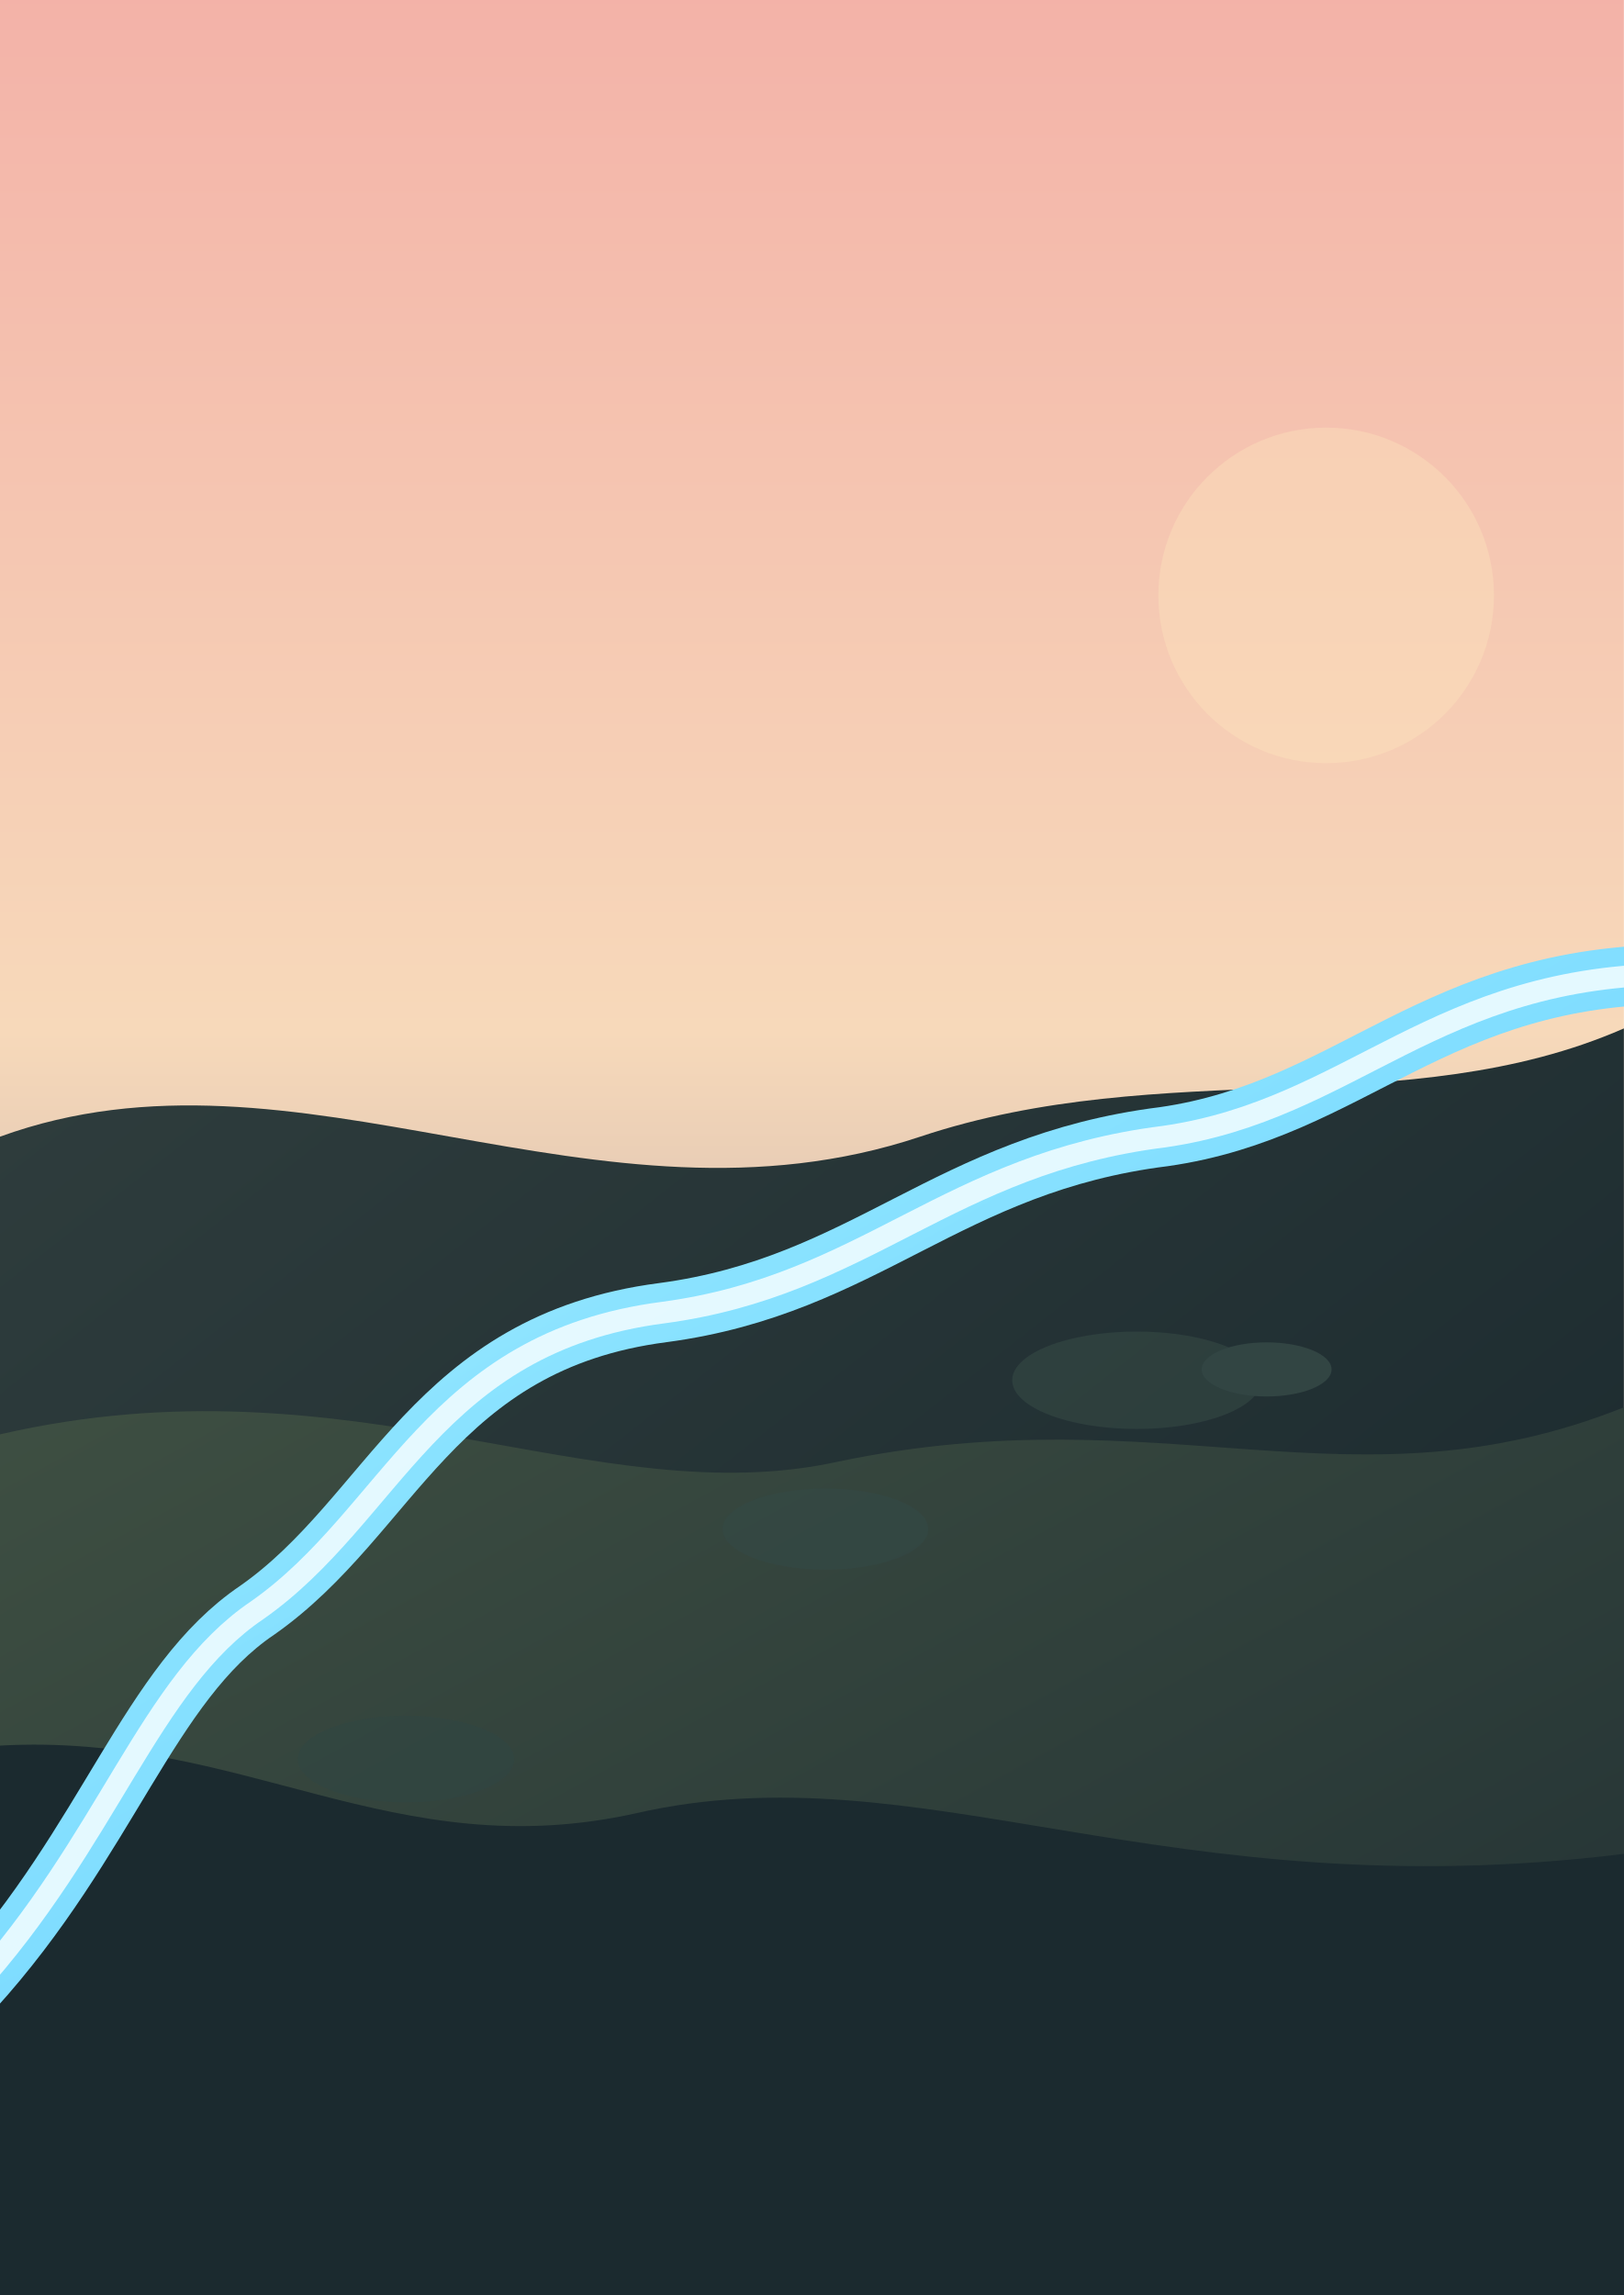
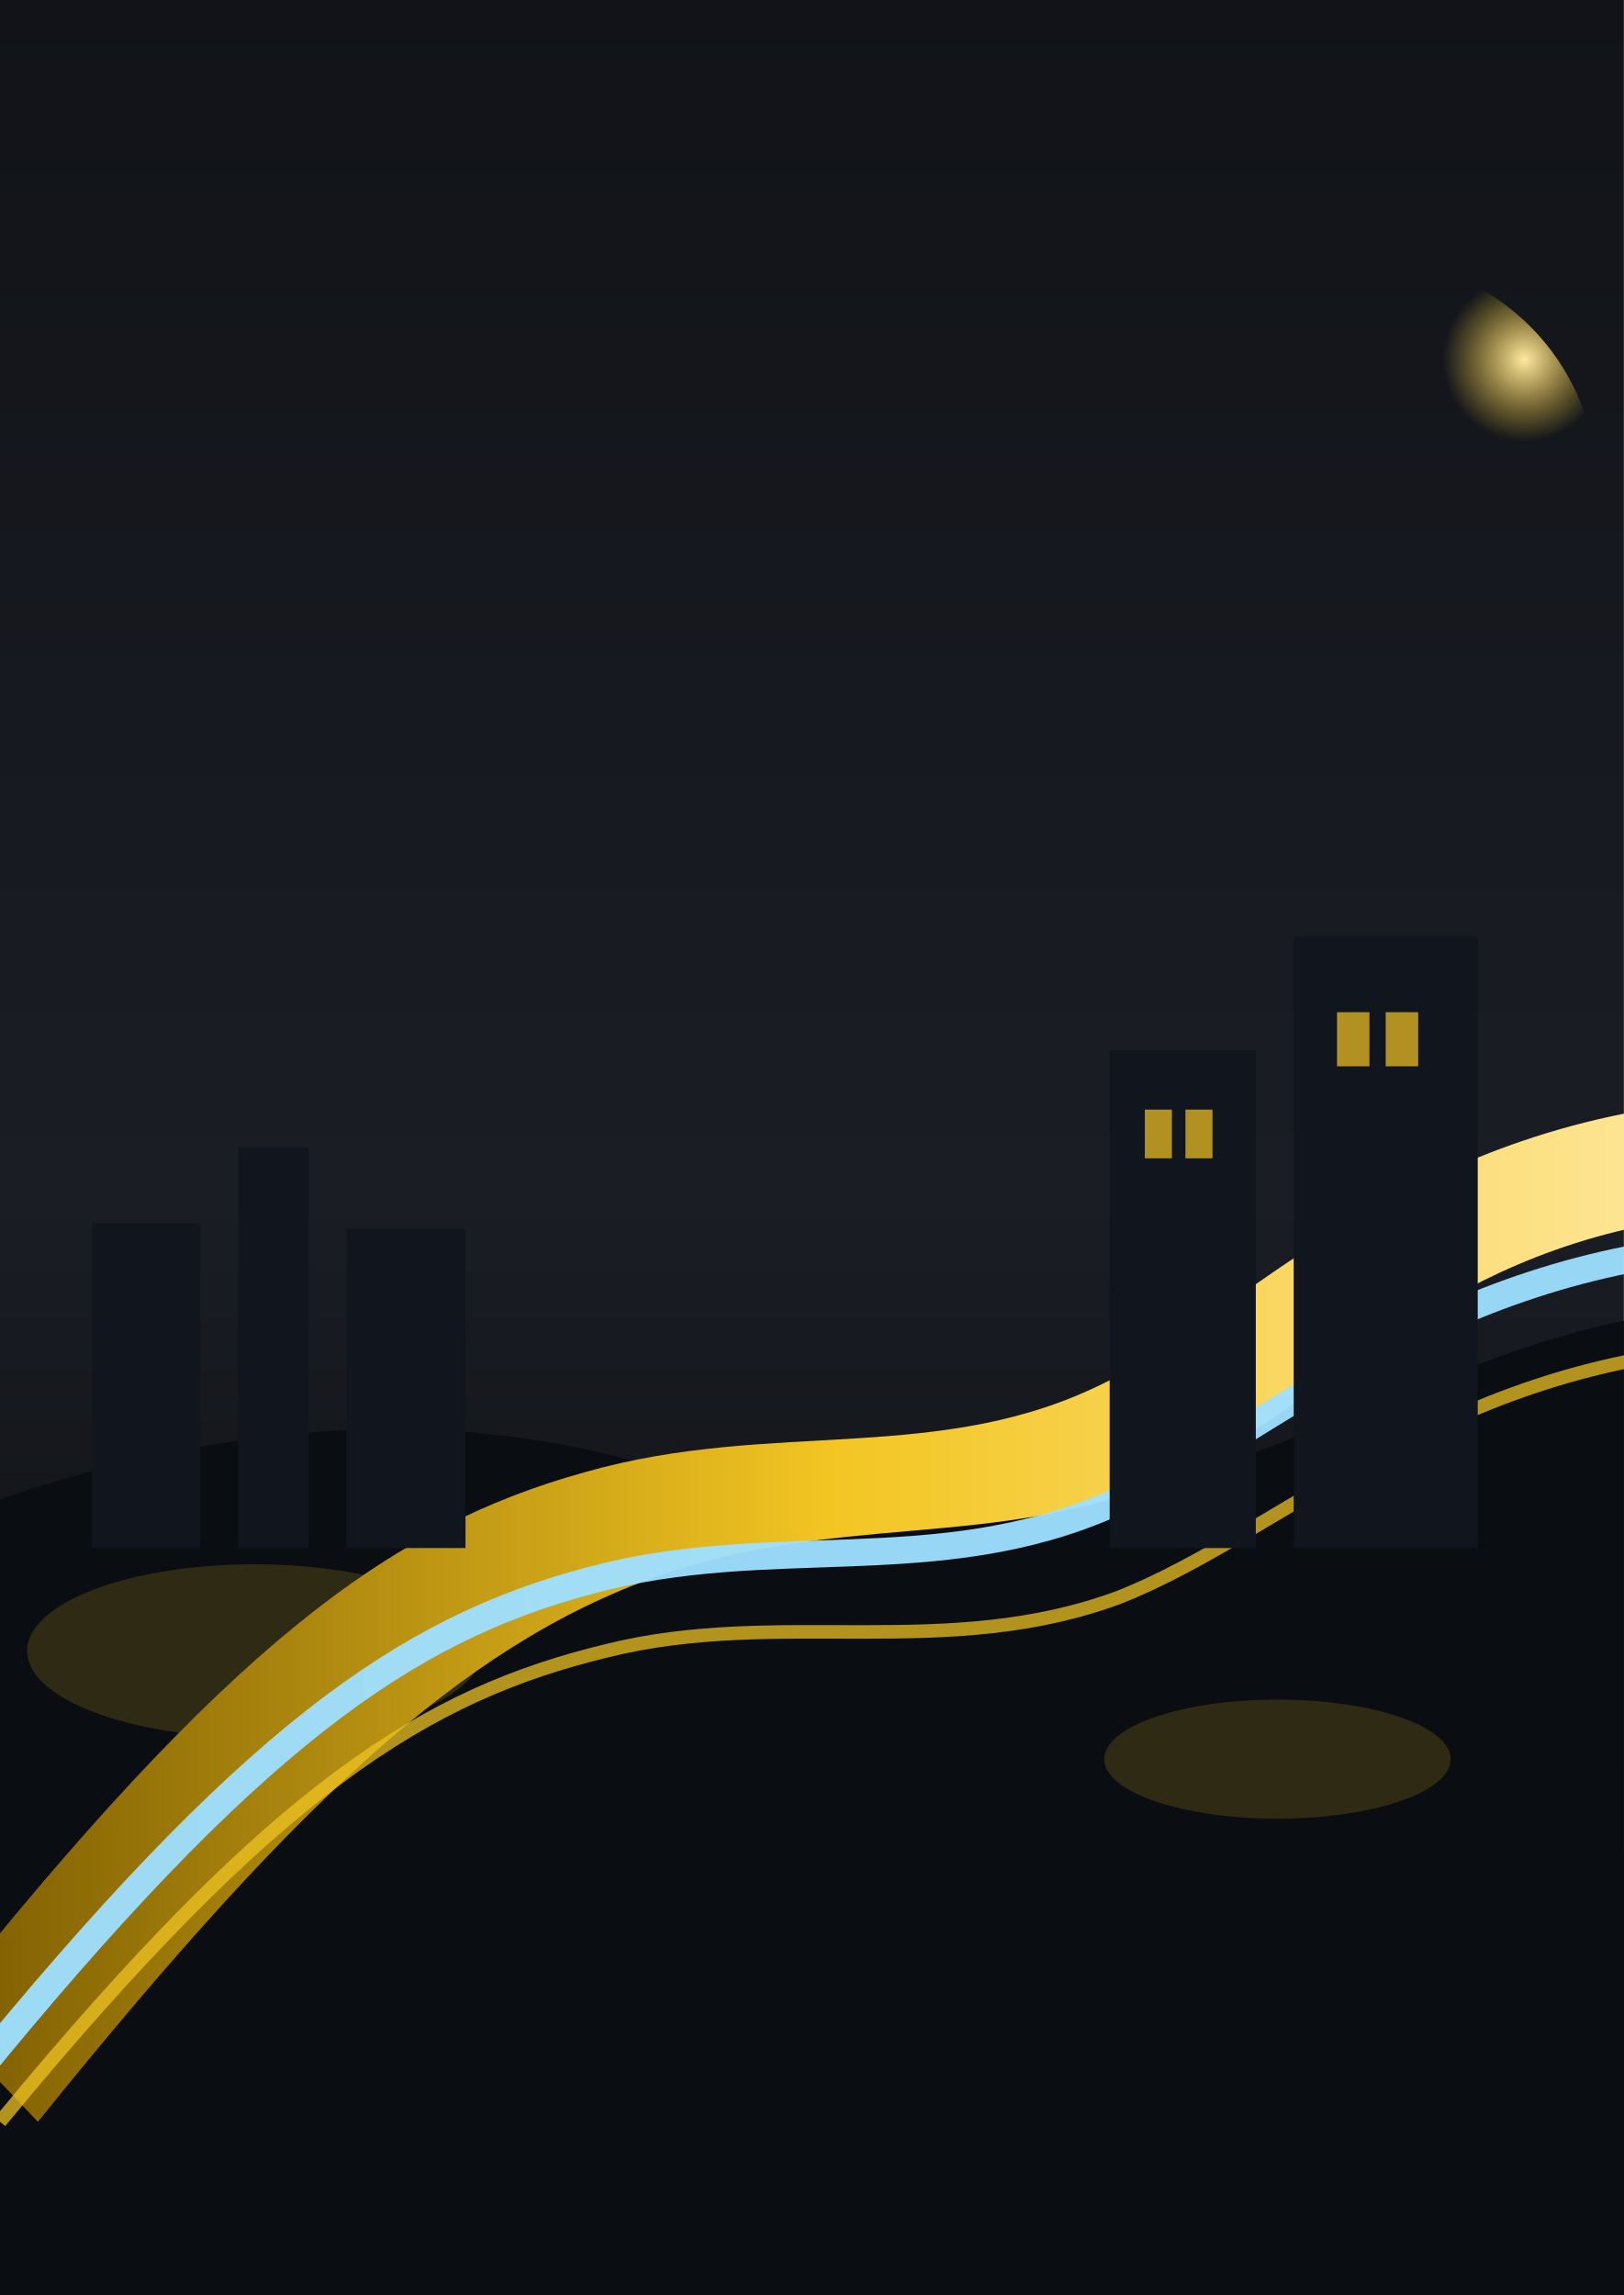
- <svg xmlns="http://www.w3.org/2000/svg" viewBox="0 0 600 848" role="img" aria-label="Futuristic landscape with luminous river">
+ <svg xmlns="http://www.w3.org/2000/svg" viewBox="0 0 600 848" role="img" aria-label="Gotham inspired AI transformation artwork">
  <defs>
-     <linearGradient id="sky" x1="0" y1="0" x2="0" y2="1">
-       <stop offset="0" stop-color="#f3b2a8" />
-       <stop offset="0.45" stop-color="#f7d9ba" />
-       <stop offset="1" stop-color="#766f8f" />
+     <linearGradient id="transSky" x1="0" y1="0" x2="0" y2="1">
+       <stop offset="0" stop-color="#111318" />
+       <stop offset="0.52" stop-color="#1a1d24" />
+       <stop offset="1" stop-color="#070707" />
    </linearGradient>
-     <linearGradient id="terrain1" x1="0" y1="0" x2="1" y2="1">
-       <stop offset="0" stop-color="#2f3d3d" />
-       <stop offset="1" stop-color="#16252b" />
+     <linearGradient id="beam" x1="0" y1="0" x2="1" y2="0">
+       <stop offset="0" stop-color="#7a5a00" />
+       <stop offset="0.5" stop-color="#f3c623" />
+       <stop offset="1" stop-color="#ffe9a3" />
    </linearGradient>
-     <linearGradient id="terrain2" x1="0" y1="0" x2="1" y2="1">
-       <stop offset="0" stop-color="#3e4f42" />
-       <stop offset="1" stop-color="#202f33" />
-     </linearGradient>
-     <linearGradient id="river" x1="0" y1="0" x2="1" y2="1">
-       <stop offset="0" stop-color="#e9f9ff" />
-       <stop offset="0.35" stop-color="#8be3ff" />
-       <stop offset="1" stop-color="#5ac8ff" />
-     </linearGradient>
+     <radialGradient id="sun" cx="0.84" cy="0.22" r="0.18">
+       <stop offset="0" stop-color="#ffe9a3" />
+       <stop offset="1" stop-color="#f3c623" stop-opacity="0" />
+     </radialGradient>
  </defs>
-   <rect width="600" height="848" fill="url(#sky)" />
-   <circle cx="490" cy="220" r="62" fill="#ffe7bc" opacity="0.35" />
-   <path d="M0 420 C 110 380, 220 460, 340 420 C 430 390, 520 415, 600 380 L 600 848 L 0 848 Z" fill="url(#terrain1)" />
-   <path d="M0 530 C 130 500, 220 560, 310 540 C 430 515, 500 560, 600 520 L 600 848 L 0 848 Z" fill="url(#terrain2)" />
-   <path d="M0 645 C 90 640, 145 690, 235 670 C 340 646, 430 706, 600 685 L 600 848 L 0 848 Z" fill="#1b2a2f" />
-   <g fill="none" stroke-linecap="round">
-     <path d="M620 360 C 530 360, 500 410, 430 420 C 350 430, 320 475, 245 485 C 160 496, 145 560, 95 595 C 55 622, 40 680, -10 735" stroke="url(#river)" stroke-width="22" />
-     <path d="M620 360 C 530 360, 500 410, 430 420 C 350 430, 320 475, 245 485 C 160 496, 145 560, 95 595 C 55 622, 40 680, -10 735" stroke="#eefcff" stroke-width="8" opacity="0.9" />
+   <rect width="600" height="848" fill="url(#transSky)" />
+   <circle cx="506" cy="180" r="84" fill="url(#sun)" />
+   <g fill="#0a0d11">
+     <path d="M0 848V554c88-30 168-34 242-12 76 22 138 22 206 0 50-16 102-44 152-54v360Z" />
+     <path d="M0 708c82-24 170-20 246 8 68 24 128 24 194 8 64-16 106-38 160-40v164H0Z" opacity="0.92" />
  </g>
-   <g opacity="0.55">
-     <ellipse cx="420" cy="510" rx="46" ry="18" fill="#364a46" />
-     <ellipse cx="468" cy="506" rx="24" ry="10" fill="#3f5550" />
-     <ellipse cx="305" cy="565" rx="38" ry="15" fill="#334846" />
-     <ellipse cx="150" cy="650" rx="40" ry="16" fill="#2f4542" />
+   <g opacity="0.16" fill="#f3c623">
+     <ellipse cx="94" cy="610" rx="84" ry="32" />
+     <ellipse cx="472" cy="650" rx="64" ry="22" />
+   </g>
+   <path d="M-24 744C84 608 144 564 216 544c70-20 132-2 194-34 56-30 112-96 232-104v42c-104 8-144 64-198 92-64 34-124 18-194 40-74 24-136 80-236 204Z" fill="url(#beam)" />
+   <path d="M-12 770C92 642 150 602 218 584c66-18 128 0 192-28 60-26 118-88 232-96" fill="none" stroke="#9edfff" stroke-width="10" opacity="0.95" />
+   <path d="M0 784C102 660 158 626 224 610c64-16 126 4 190-20 60-24 118-84 224-92" fill="none" stroke="#f3c623" stroke-width="5" opacity="0.72" />
+   <g fill="#11151d">
+     <rect x="34" y="452" width="40" height="120" />
+     <rect x="88" y="424" width="26" height="148" />
+     <rect x="128" y="454" width="44" height="118" />
+     <rect x="410" y="388" width="54" height="184" />
+     <rect x="478" y="346" width="68" height="226" />
+   </g>
+   <g fill="#f3c623" opacity="0.7">
+     <rect x="423" y="410" width="10" height="18" />
+     <rect x="438" y="410" width="10" height="18" />
+     <rect x="494" y="374" width="12" height="20" />
+     <rect x="512" y="374" width="12" height="20" />
  </g>
</svg>
